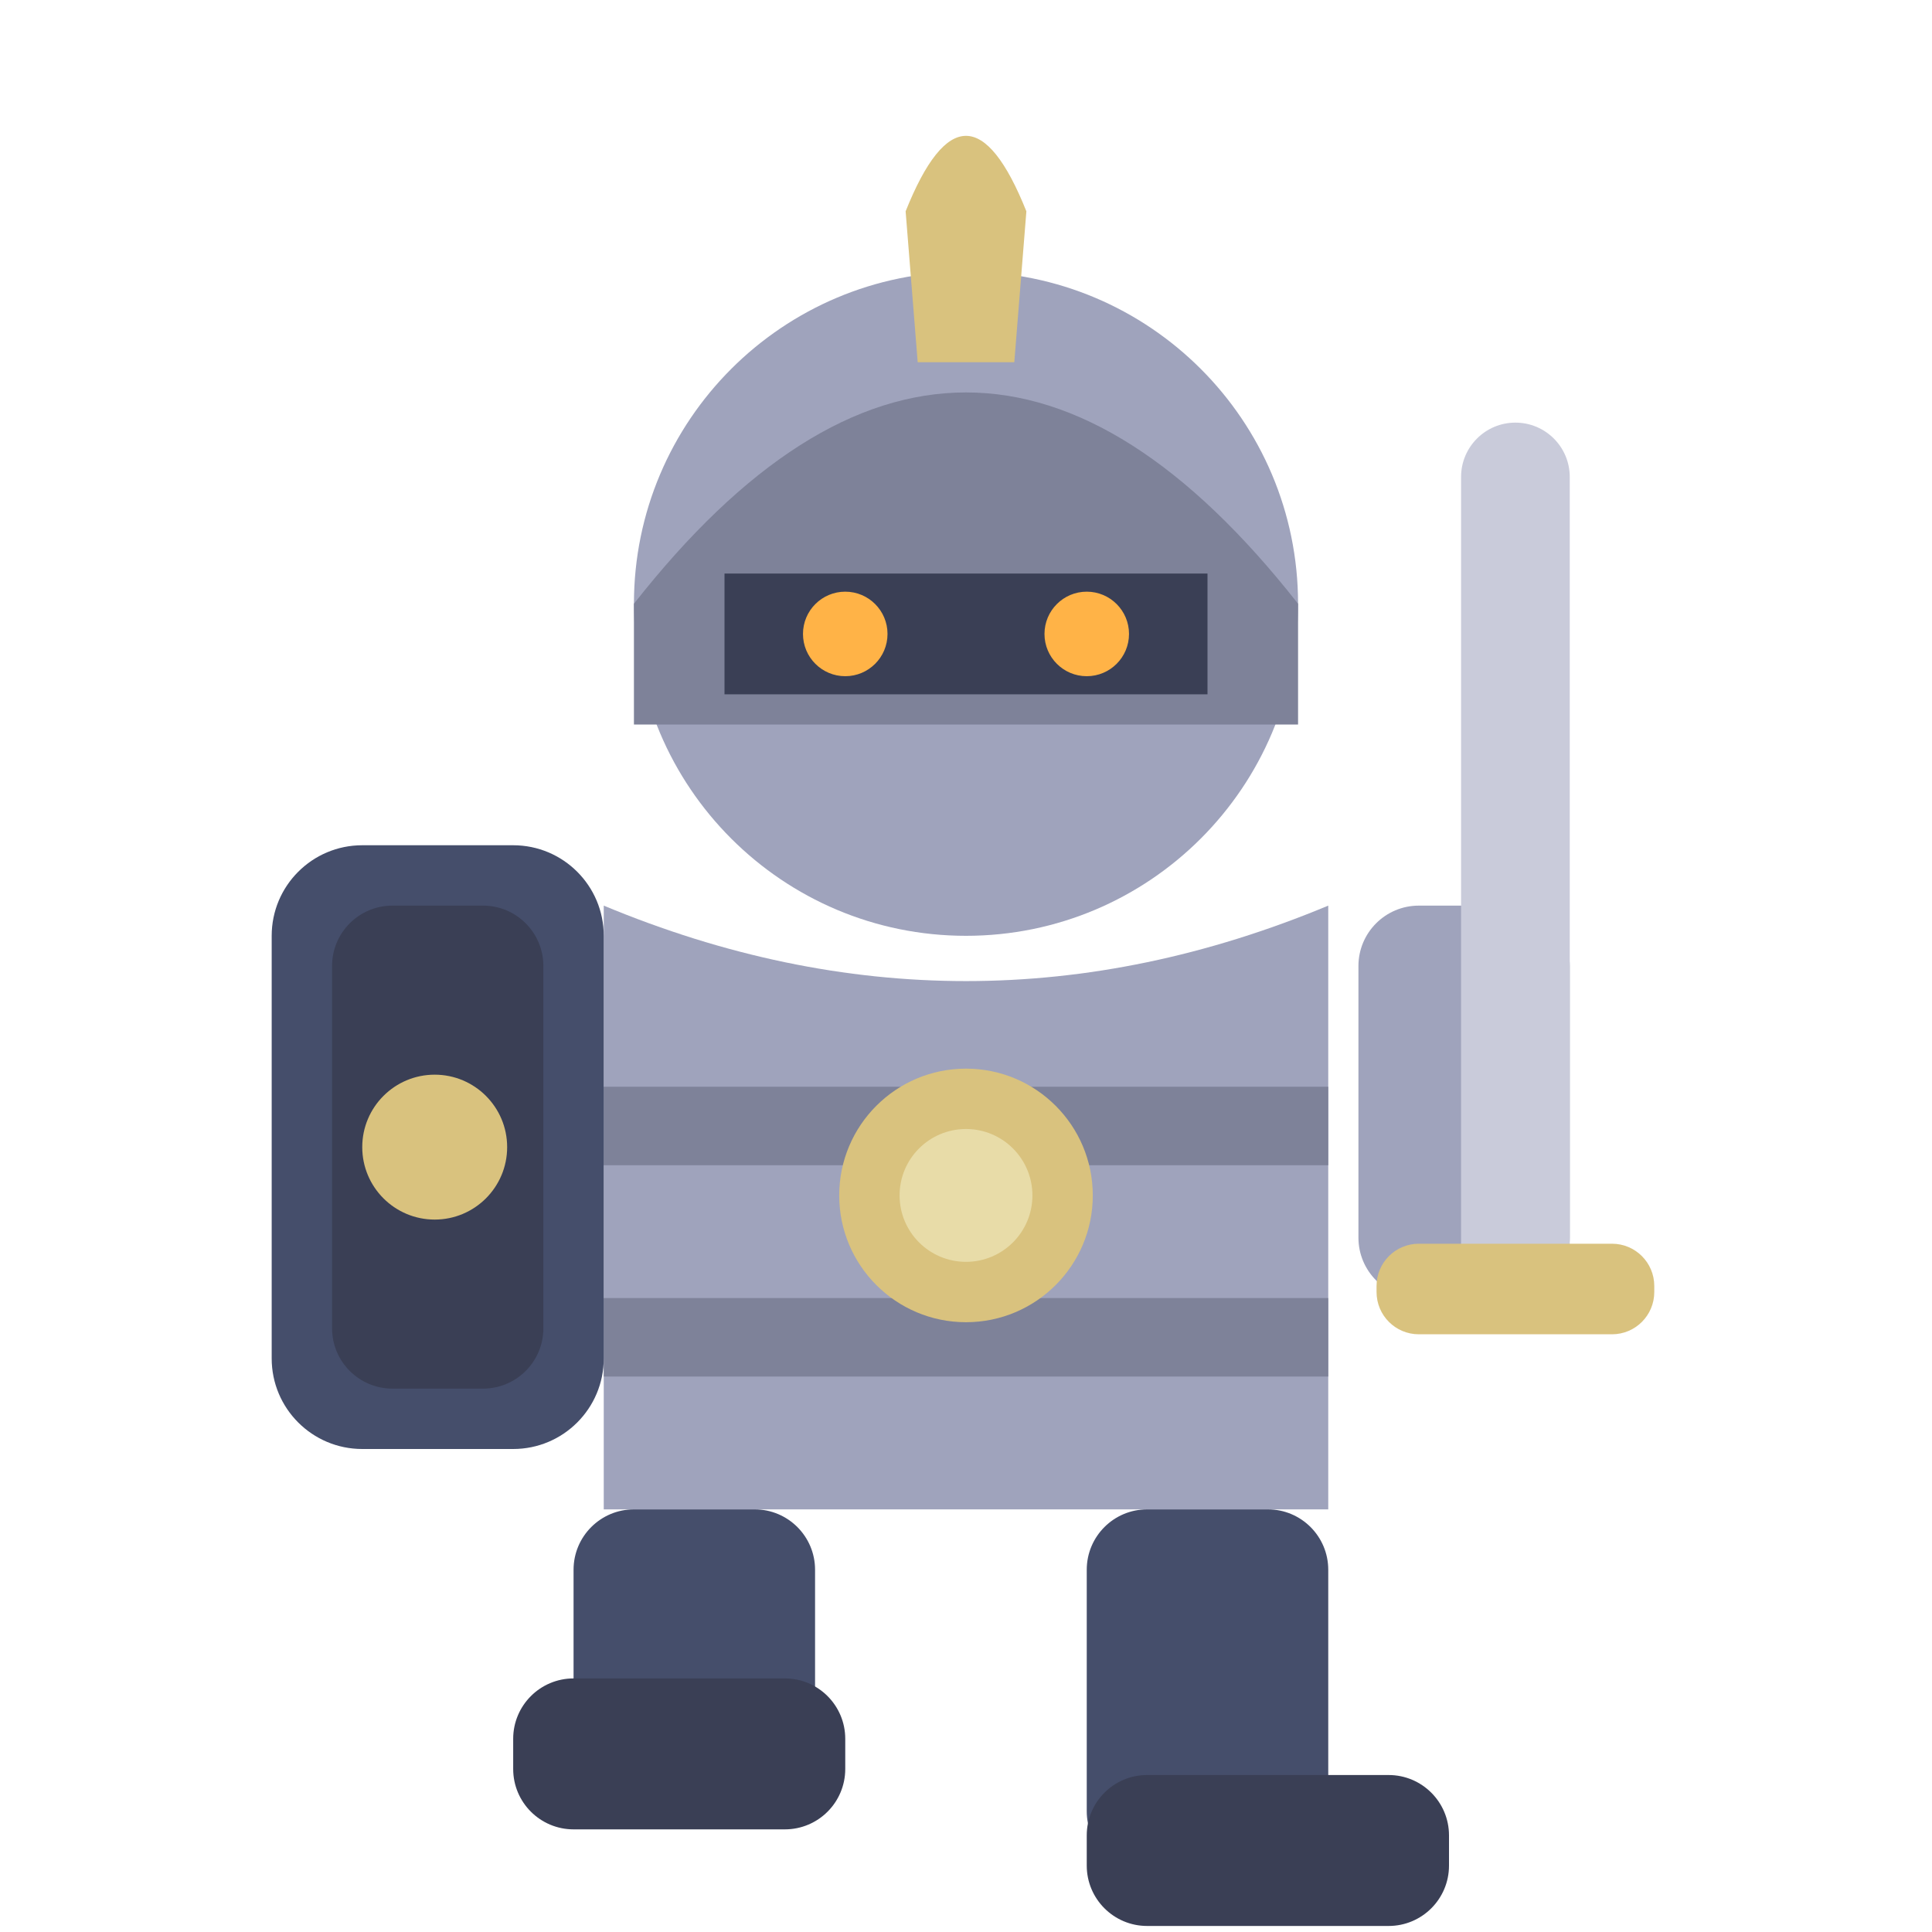
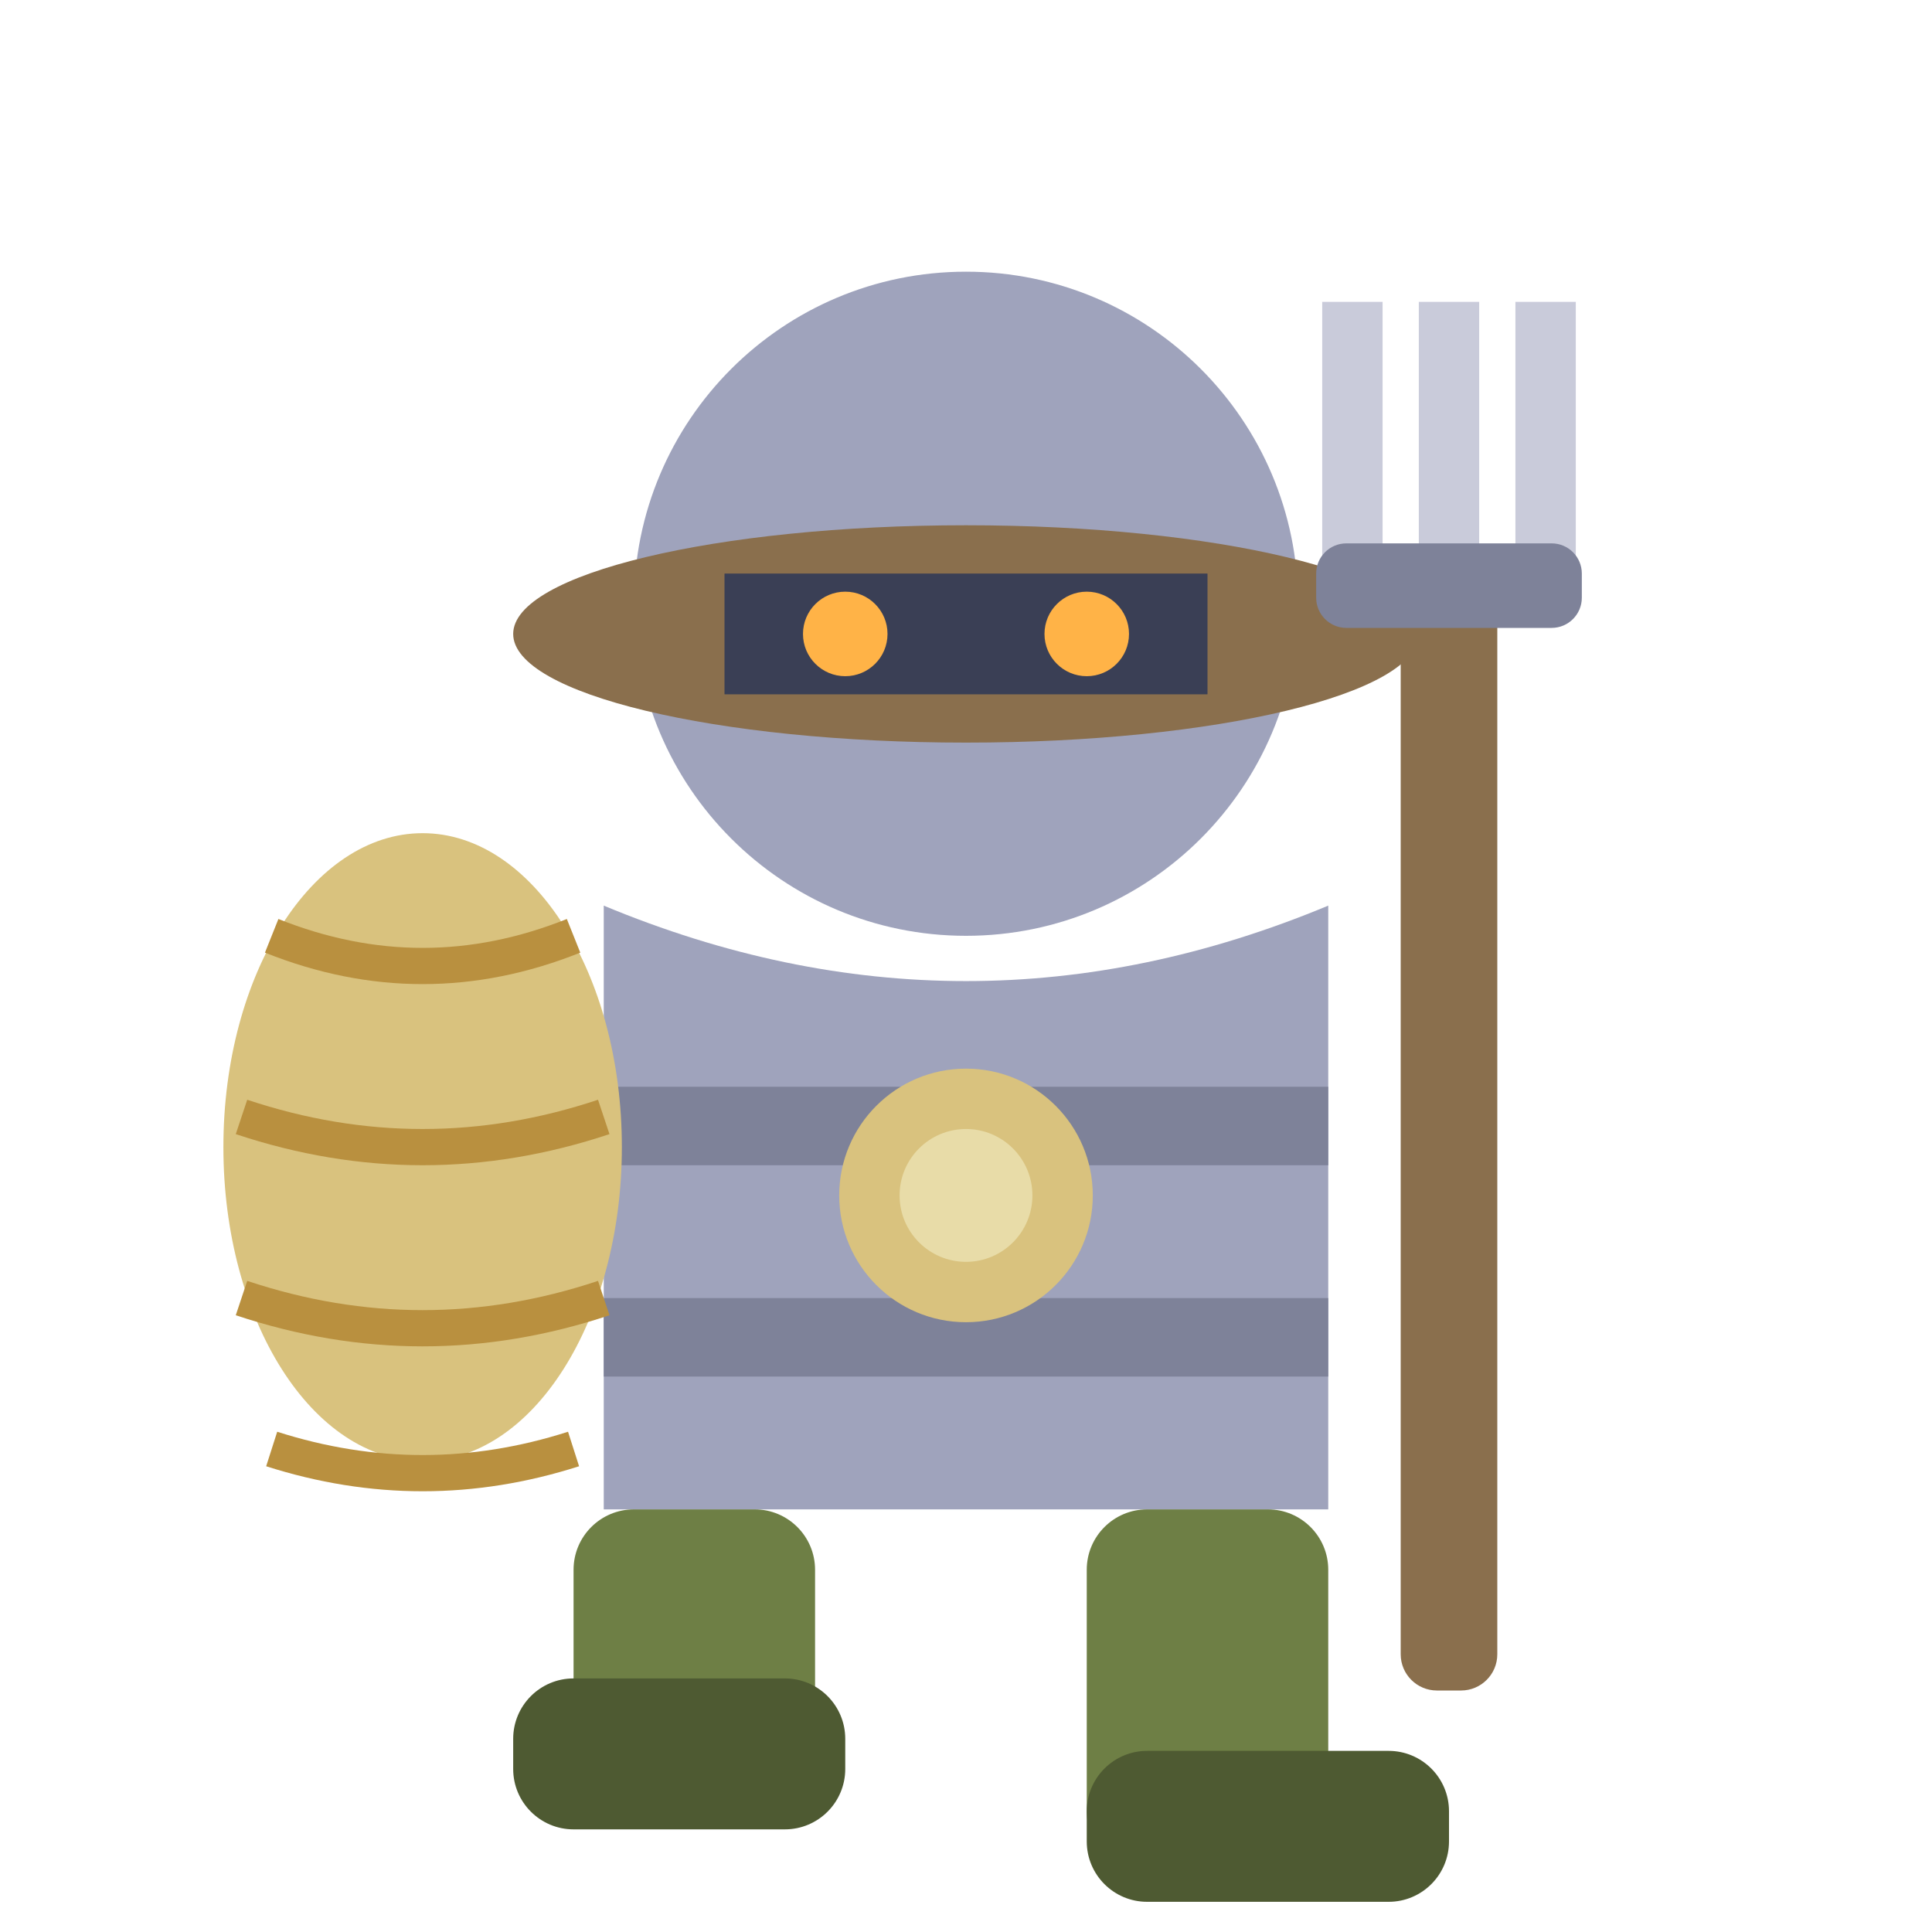
<svg xmlns="http://www.w3.org/2000/svg" viewBox="0 0 32 32">
  <circle cx="16" cy="10" r="5.5" fill="#9FA3BC" />
-   <path d="M10.5,10 Q16,3 21.5,10 L21.5,12 L10.5,12 Z" fill="#7E8299" />
-   <path d="M15,3.5 Q16,1 17,3.5 L16.8,6 L15.2,6 Z" fill="#D9C27E" />
+   <ellipse cx="16" cy="10.5" rx="7.5" ry="1.8" fill="#8A6F4D" />
  <rect x="12" y="9.5" width="8" height="2" fill="#3A3F55" />
  <circle cx="14" cy="10.5" r="0.7" fill="#FFB347" />
  <circle cx="18" cy="10.5" r="0.7" fill="#FFB347" />
  <path d="M10,15 L10,25 L22,25 L22,15 Q16,17.5 10,15 Z" fill="#9FA3BC" />
  <rect x="10" y="18" width="12" height="1.3" fill="#7E8299" />
  <rect x="10" y="21.5" width="12" height="1.3" fill="#7E8299" />
  <circle cx="16" cy="19.8" r="2.1" fill="#D9C27E" />
  <circle cx="16" cy="19.8" r="1.1" fill="#E8DCA8" />
-   <rect x="4.5" y="14" width="5.5" height="10" rx="1.5" fill="#454E6B" />
-   <rect x="5.5" y="15" width="3.5" height="8" rx="1" fill="#3A3F55" />
-   <circle cx="7.2" cy="19" r="1.2" fill="#D9C27E" />
-   <rect x="22.5" y="15" width="3.5" height="6.5" rx="1" fill="#9FA3BC" />
-   <rect x="24.2" y="7" width="1.8" height="15" rx="0.9" fill="#C9CBDA" />
-   <rect x="22.8" y="20.6" width="4.6" height="1.5" rx="0.7" fill="#D9C27E" />
-   <rect x="18" y="25" width="4" height="6" rx="1" fill="#454E6B" />
-   <rect x="9.5" y="25" width="4" height="4.8" rx="1" fill="#454E6B" />
-   <rect x="18" y="29.4" width="6" height="2.5" rx="1" fill="#3A3F55" />
-   <rect x="8.5" y="27.8" width="5.5" height="2.5" rx="1" fill="#3A3F55" />
+   <ellipse cx="7" cy="19" rx="3.3" ry="5.2" fill="#D9C27E" />
+   <path d="M4.5,15.5 Q7,16.5 9.5,15.5 M4,18.5 Q7,19.5 10,18.5 M4,21.5 Q7,22.5 10,21.5 M4.5,24 Q7,24.8 9.5,24" stroke="#B9903F" stroke-width="0.6" fill="none" />
+   <rect x="23.2" y="9" width="1.6" height="19" rx="0.6" fill="#8A6F4D" />
+   <path d="M22.4,5 L22.4,9.5 M24,5 L24,9.5 M25.6,5 L25.6,9.5" stroke="#C9CBDA" stroke-width="1" />
+   <rect x="21.8" y="9" width="4.4" height="1.4" rx="0.5" fill="#7E8299" />
+   <rect x="18" y="25" width="4" height="6" rx="1" fill="#6E7F45" />
+   <rect x="9.5" y="25" width="4" height="4.8" rx="1" fill="#6E7F45" />
+   <rect x="18" y="29" width="6" height="2.5" rx="1" fill="#4E5A32" />
+   <rect x="8.5" y="27.8" width="5.5" height="2.5" rx="1" fill="#4E5A32" />
</svg>
